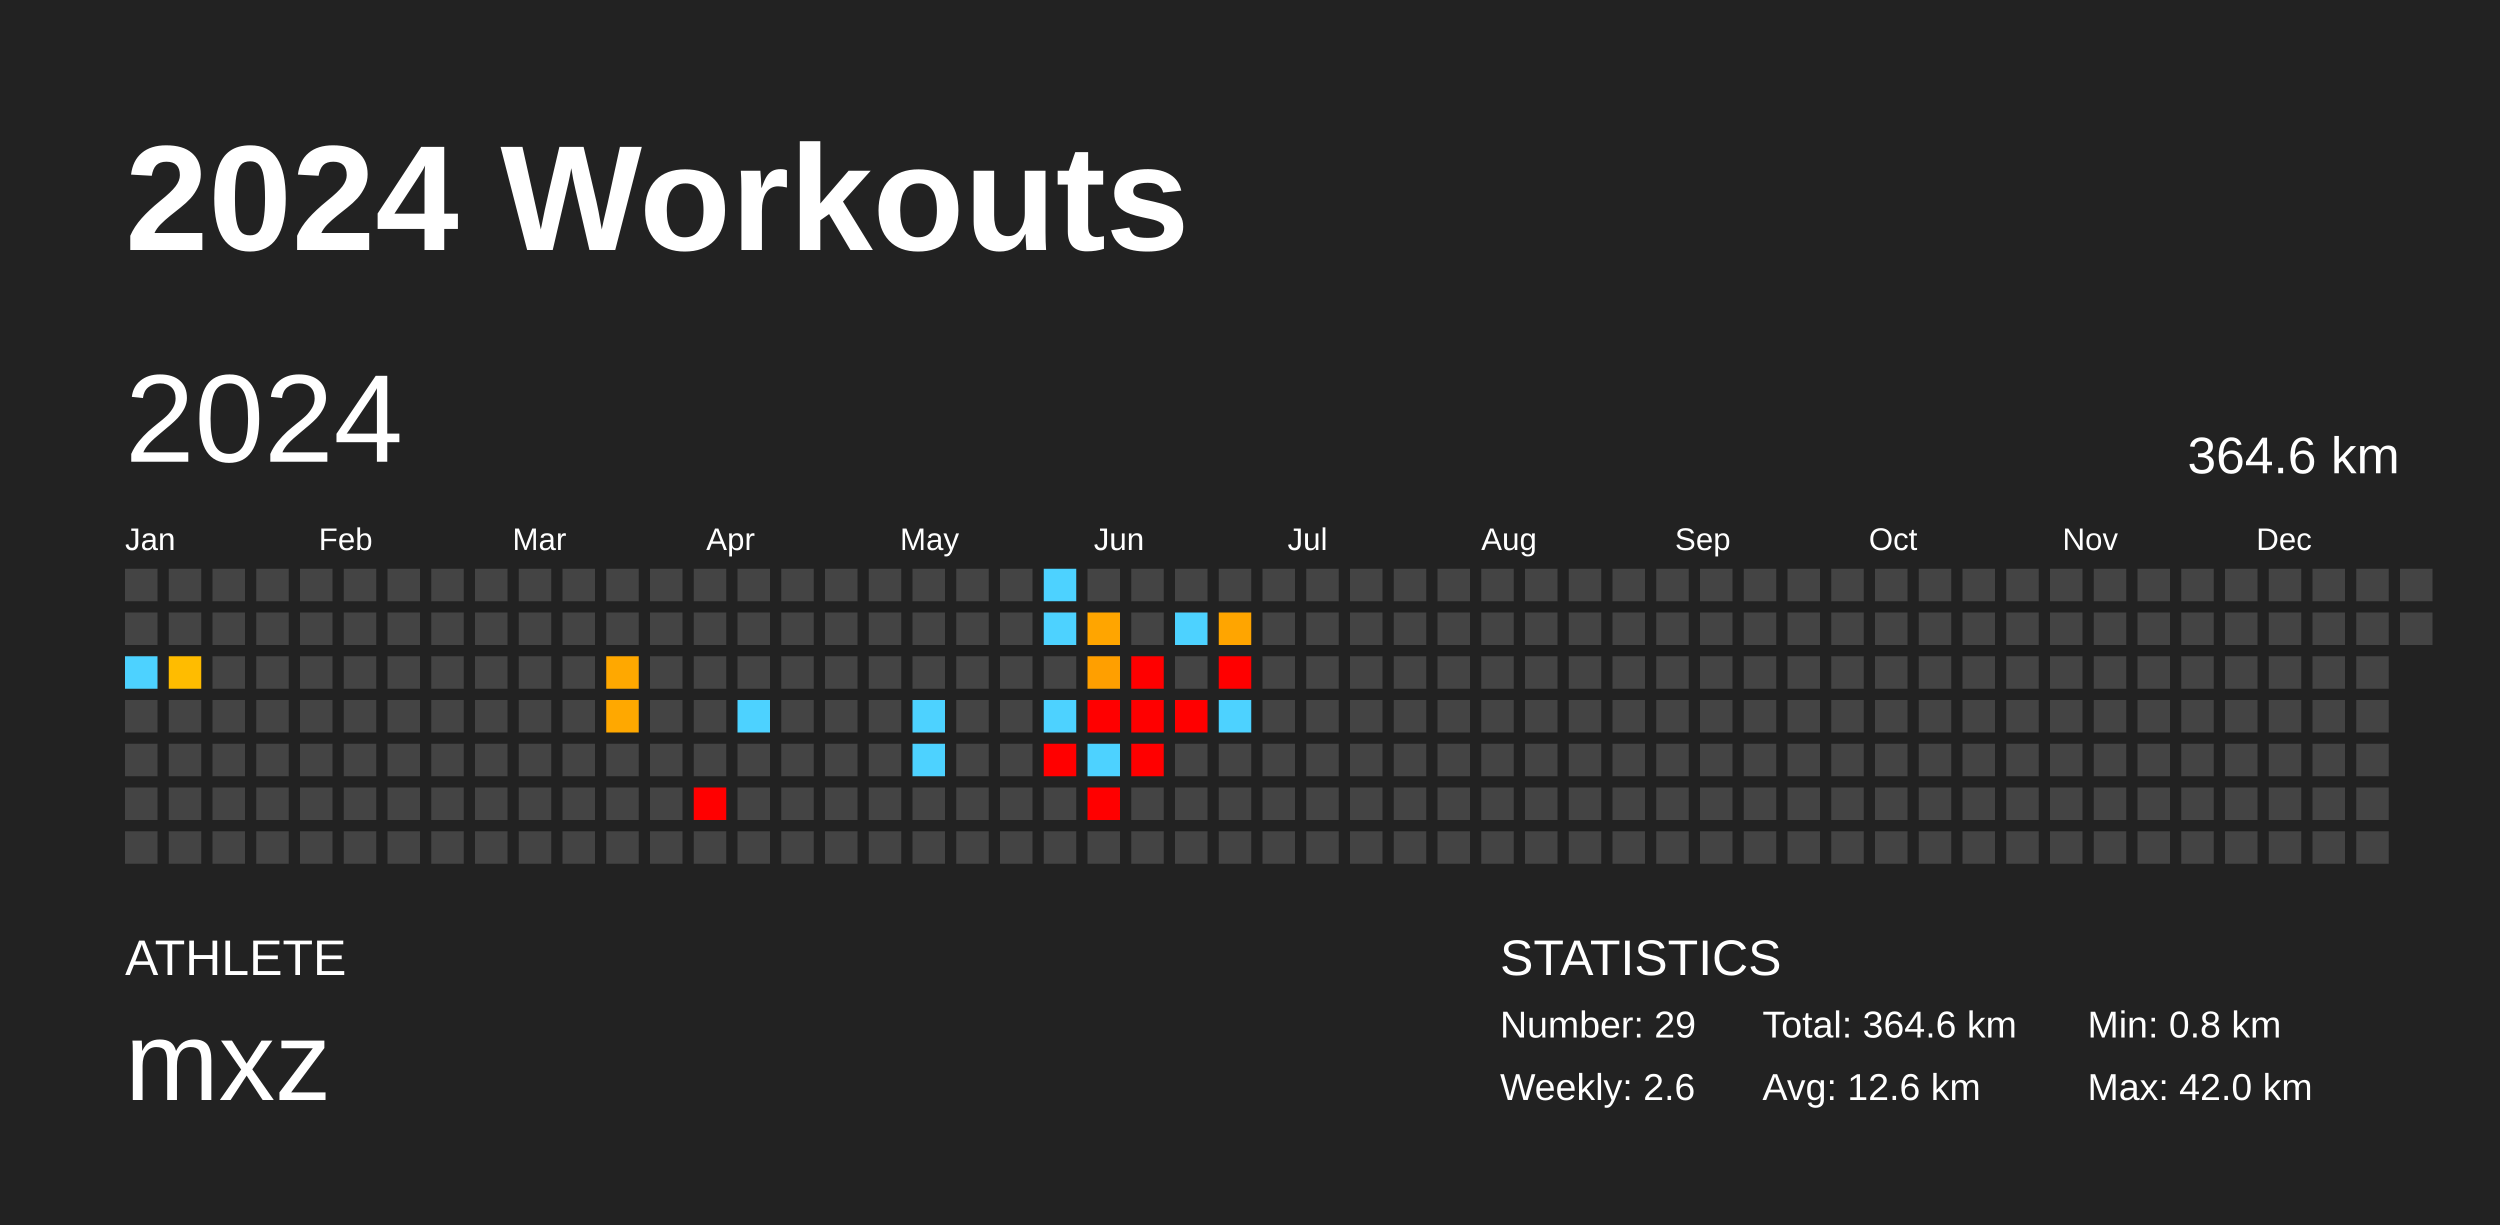
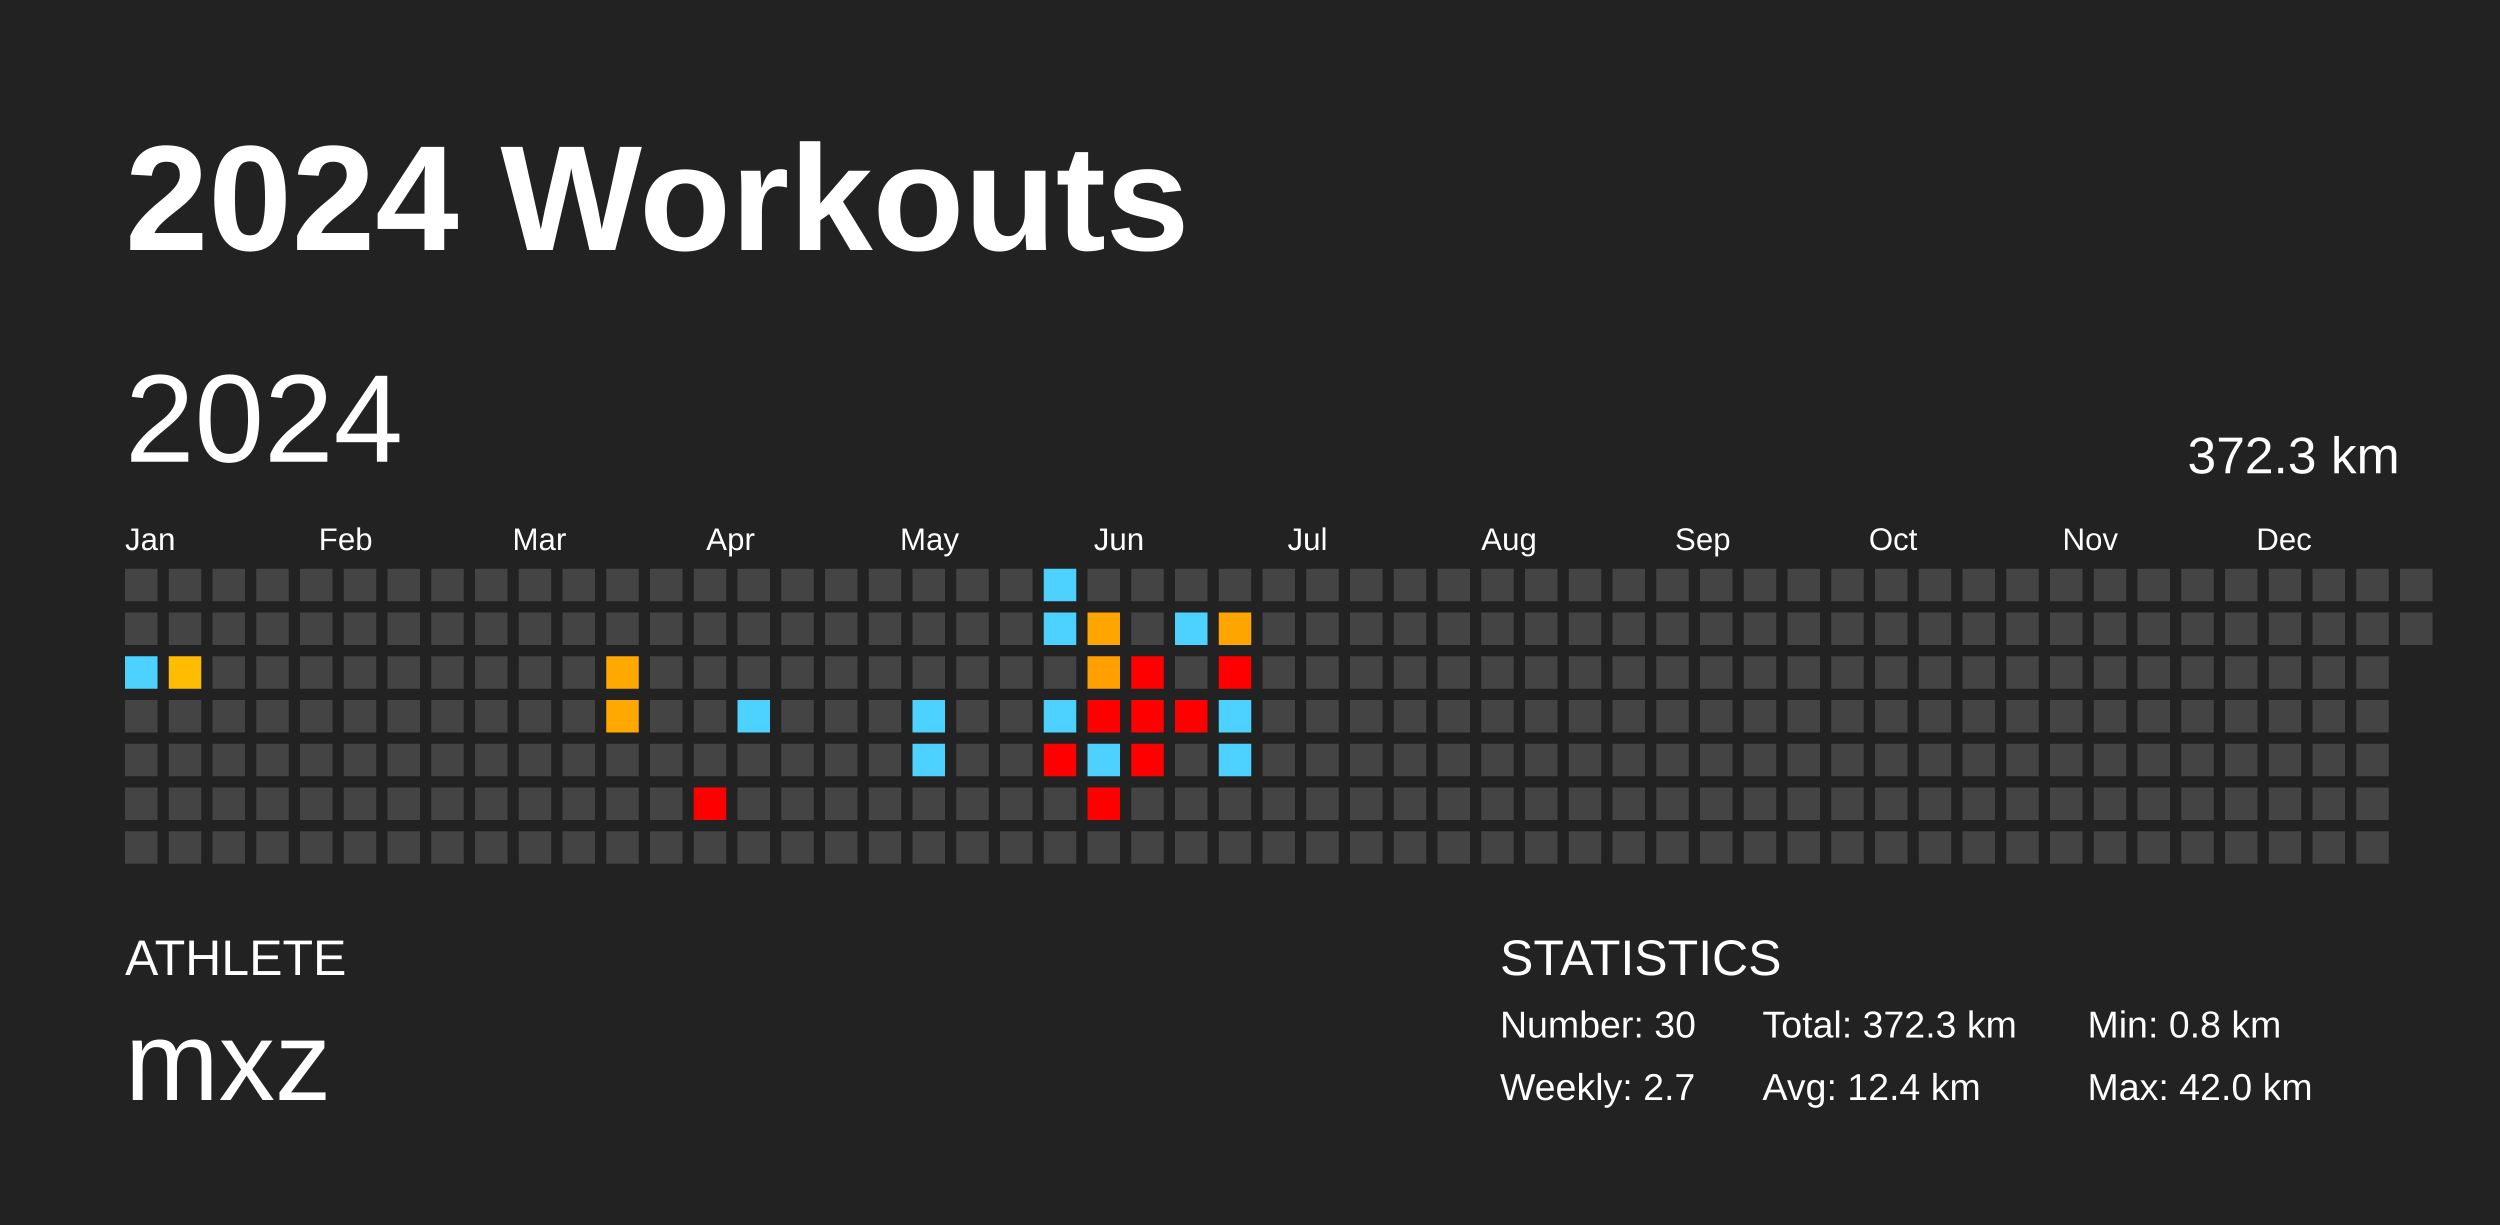
<svg xmlns="http://www.w3.org/2000/svg" baseProfile="full" height="98mm" version="1.1" viewBox="0,0,200,98" width="200mm">
  <defs />
  <rect fill="#222222" height="98" width="200" x="0" y="0" />
  <text fill="#FFFFFF" style="font-size:12px; font-family:Arial; font-weight:bold;" x="10" y="20">2024 Workouts</text>
  <text fill="#FFFFFF" style="font-size:4px; font-family:Arial" x="10" y="78">ATHLETE</text>
  <text fill="#FFFFFF" style="font-size:9px; font-family:Arial" x="10" y="88">mxz</text>
  <text fill="#FFFFFF" style="font-size:4px; font-family:Arial" x="120" y="78">STATISTICS</text>
-   <text fill="#FFFFFF" style="font-size:3px; font-family:Arial" x="120" y="83">Number: 29</text>
-   <text fill="#FFFFFF" style="font-size:3px; font-family:Arial" x="120" y="88">Weekly: 2.6</text>
-   <text fill="#FFFFFF" style="font-size:3px; font-family:Arial" x="141" y="83">Total: 364.6 km</text>
-   <text fill="#FFFFFF" style="font-size:3px; font-family:Arial" x="141" y="88">Avg: 12.6 km</text>
+   <text fill="#FFFFFF" style="font-size:3px; font-family:Arial" x="120" y="83">Number: 30</text>
+   <text fill="#FFFFFF" style="font-size:3px; font-family:Arial" x="120" y="88">Weekly: 2.7</text>
+   <text fill="#FFFFFF" style="font-size:3px; font-family:Arial" x="141" y="83">Total: 372.3 km</text>
+   <text fill="#FFFFFF" style="font-size:3px; font-family:Arial" x="141" y="88">Avg: 12.4 km</text>
  <text fill="#FFFFFF" style="font-size:3px; font-family:Arial" x="167" y="83">Min: 0.8 km</text>
  <text fill="#FFFFFF" style="font-size:3px; font-family:Arial" x="167" y="88">Max: 42.0 km</text>
  <text dominant-baseline="hanging" fill="#FFFFFF" style="font-size:10.0px; font-family:Arial;" x="10" y="30">2024</text>
-   <text dominant-baseline="hanging" fill="#FFFFFF" style="font-size:4.125px; font-family:Arial;" x="175" y="35">364.6 km</text>
+   <text dominant-baseline="hanging" fill="#FFFFFF" style="font-size:4.125px; font-family:Arial;" x="175" y="35">372.3 km</text>
  <text fill="#FFFFFF" style="font-size:2.5px; font-family:Arial" x="10.0" y="44">Jan</text>
  <text fill="#FFFFFF" style="font-size:2.5px; font-family:Arial" x="25.5" y="44">Feb</text>
  <text fill="#FFFFFF" style="font-size:2.5px; font-family:Arial" x="41.0" y="44">Mar</text>
  <text fill="#FFFFFF" style="font-size:2.5px; font-family:Arial" x="56.5" y="44">Apr</text>
  <text fill="#FFFFFF" style="font-size:2.5px; font-family:Arial" x="72.0" y="44">May</text>
  <text fill="#FFFFFF" style="font-size:2.5px; font-family:Arial" x="87.5" y="44">Jun</text>
  <text fill="#FFFFFF" style="font-size:2.5px; font-family:Arial" x="103.0" y="44">Jul</text>
  <text fill="#FFFFFF" style="font-size:2.5px; font-family:Arial" x="118.5" y="44">Aug</text>
  <text fill="#FFFFFF" style="font-size:2.5px; font-family:Arial" x="134.0" y="44">Sep</text>
  <text fill="#FFFFFF" style="font-size:2.5px; font-family:Arial" x="149.5" y="44">Oct</text>
  <text fill="#FFFFFF" style="font-size:2.5px; font-family:Arial" x="165.0" y="44">Nov</text>
  <text fill="#FFFFFF" style="font-size:2.5px; font-family:Arial" x="180.5" y="44">Dec</text>
  <rect fill="#444444" height="2.6" width="2.6" x="10.0" y="45.5" />
  <rect fill="#444444" height="2.6" width="2.6" x="10.0" y="49.0" />
  <rect fill="#4dd2ff" height="2.6" width="2.6" x="10.0" y="52.5" />
  <rect fill="#444444" height="2.6" width="2.6" x="10.0" y="56.0" />
  <rect fill="#444444" height="2.6" width="2.6" x="10.0" y="59.5" />
  <rect fill="#444444" height="2.6" width="2.6" x="10.0" y="63.0" />
  <rect fill="#444444" height="2.6" width="2.6" x="10.0" y="66.5" />
  <rect fill="#444444" height="2.6" width="2.6" x="13.5" y="45.5" />
  <rect fill="#444444" height="2.6" width="2.6" x="13.5" y="49.0" />
  <rect fill="#ffbc00" height="2.6" width="2.6" x="13.5" y="52.5" />
  <rect fill="#444444" height="2.6" width="2.6" x="13.5" y="56.0" />
  <rect fill="#444444" height="2.6" width="2.6" x="13.5" y="59.5" />
  <rect fill="#444444" height="2.6" width="2.6" x="13.5" y="63.0" />
  <rect fill="#444444" height="2.6" width="2.6" x="13.5" y="66.5" />
  <rect fill="#444444" height="2.6" width="2.6" x="17.0" y="45.5" />
  <rect fill="#444444" height="2.6" width="2.6" x="17.0" y="49.0" />
  <rect fill="#444444" height="2.6" width="2.6" x="17.0" y="52.5" />
  <rect fill="#444444" height="2.6" width="2.6" x="17.0" y="56.0" />
  <rect fill="#444444" height="2.6" width="2.6" x="17.0" y="59.5" />
  <rect fill="#444444" height="2.6" width="2.6" x="17.0" y="63.0" />
  <rect fill="#444444" height="2.6" width="2.6" x="17.0" y="66.5" />
  <rect fill="#444444" height="2.6" width="2.6" x="20.5" y="45.5" />
  <rect fill="#444444" height="2.6" width="2.6" x="20.5" y="49.0" />
  <rect fill="#444444" height="2.6" width="2.6" x="20.5" y="52.5" />
  <rect fill="#444444" height="2.6" width="2.6" x="20.5" y="56.0" />
  <rect fill="#444444" height="2.6" width="2.6" x="20.5" y="59.5" />
  <rect fill="#444444" height="2.6" width="2.6" x="20.5" y="63.0" />
  <rect fill="#444444" height="2.6" width="2.6" x="20.5" y="66.5" />
  <rect fill="#444444" height="2.6" width="2.6" x="24.0" y="45.5" />
  <rect fill="#444444" height="2.6" width="2.6" x="24.0" y="49.0" />
  <rect fill="#444444" height="2.6" width="2.6" x="24.0" y="52.5" />
  <rect fill="#444444" height="2.6" width="2.6" x="24.0" y="56.0" />
  <rect fill="#444444" height="2.6" width="2.6" x="24.0" y="59.5" />
  <rect fill="#444444" height="2.6" width="2.6" x="24.0" y="63.0" />
  <rect fill="#444444" height="2.6" width="2.6" x="24.0" y="66.5" />
  <rect fill="#444444" height="2.6" width="2.6" x="27.5" y="45.5" />
  <rect fill="#444444" height="2.6" width="2.6" x="27.5" y="49.0" />
  <rect fill="#444444" height="2.6" width="2.6" x="27.5" y="52.5" />
  <rect fill="#444444" height="2.6" width="2.6" x="27.5" y="56.0" />
  <rect fill="#444444" height="2.6" width="2.6" x="27.5" y="59.5" />
  <rect fill="#444444" height="2.6" width="2.6" x="27.5" y="63.0" />
  <rect fill="#444444" height="2.6" width="2.6" x="27.5" y="66.5" />
  <rect fill="#444444" height="2.6" width="2.6" x="31.0" y="45.5" />
  <rect fill="#444444" height="2.6" width="2.6" x="31.0" y="49.0" />
  <rect fill="#444444" height="2.6" width="2.6" x="31.0" y="52.5" />
  <rect fill="#444444" height="2.6" width="2.6" x="31.0" y="56.0" />
  <rect fill="#444444" height="2.6" width="2.6" x="31.0" y="59.5" />
  <rect fill="#444444" height="2.6" width="2.6" x="31.0" y="63.0" />
  <rect fill="#444444" height="2.6" width="2.6" x="31.0" y="66.5" />
  <rect fill="#444444" height="2.6" width="2.6" x="34.5" y="45.5" />
  <rect fill="#444444" height="2.6" width="2.6" x="34.5" y="49.0" />
  <rect fill="#444444" height="2.6" width="2.6" x="34.5" y="52.5" />
  <rect fill="#444444" height="2.6" width="2.6" x="34.5" y="56.0" />
  <rect fill="#444444" height="2.6" width="2.6" x="34.5" y="59.5" />
  <rect fill="#444444" height="2.6" width="2.6" x="34.5" y="63.0" />
  <rect fill="#444444" height="2.6" width="2.6" x="34.5" y="66.5" />
  <rect fill="#444444" height="2.6" width="2.6" x="38.0" y="45.5" />
  <rect fill="#444444" height="2.6" width="2.6" x="38.0" y="49.0" />
  <rect fill="#444444" height="2.6" width="2.6" x="38.0" y="52.5" />
  <rect fill="#444444" height="2.6" width="2.6" x="38.0" y="56.0" />
  <rect fill="#444444" height="2.6" width="2.6" x="38.0" y="59.5" />
  <rect fill="#444444" height="2.6" width="2.6" x="38.0" y="63.0" />
  <rect fill="#444444" height="2.6" width="2.6" x="38.0" y="66.5" />
  <rect fill="#444444" height="2.6" width="2.6" x="41.5" y="45.5" />
  <rect fill="#444444" height="2.6" width="2.6" x="41.5" y="49.0" />
  <rect fill="#444444" height="2.6" width="2.6" x="41.5" y="52.5" />
  <rect fill="#444444" height="2.6" width="2.6" x="41.5" y="56.0" />
  <rect fill="#444444" height="2.6" width="2.6" x="41.5" y="59.5" />
  <rect fill="#444444" height="2.6" width="2.6" x="41.5" y="63.0" />
  <rect fill="#444444" height="2.6" width="2.6" x="41.5" y="66.5" />
  <rect fill="#444444" height="2.6" width="2.6" x="45.0" y="45.5" />
  <rect fill="#444444" height="2.6" width="2.6" x="45.0" y="49.0" />
  <rect fill="#444444" height="2.6" width="2.6" x="45.0" y="52.5" />
  <rect fill="#444444" height="2.6" width="2.6" x="45.0" y="56.0" />
  <rect fill="#444444" height="2.6" width="2.6" x="45.0" y="59.5" />
  <rect fill="#444444" height="2.6" width="2.6" x="45.0" y="63.0" />
  <rect fill="#444444" height="2.6" width="2.6" x="45.0" y="66.5" />
  <rect fill="#444444" height="2.6" width="2.6" x="48.5" y="45.5" />
  <rect fill="#444444" height="2.6" width="2.6" x="48.5" y="49.0" />
  <rect fill="#ffa800" height="2.6" width="2.6" x="48.5" y="52.5" />
  <rect fill="#ffa800" height="2.6" width="2.6" x="48.5" y="56.0" />
  <rect fill="#444444" height="2.6" width="2.6" x="48.5" y="59.5" />
  <rect fill="#444444" height="2.6" width="2.6" x="48.5" y="63.0" />
  <rect fill="#444444" height="2.6" width="2.6" x="48.5" y="66.5" />
  <rect fill="#444444" height="2.6" width="2.6" x="52.0" y="45.5" />
  <rect fill="#444444" height="2.6" width="2.6" x="52.0" y="49.0" />
  <rect fill="#444444" height="2.6" width="2.6" x="52.0" y="52.5" />
  <rect fill="#444444" height="2.6" width="2.6" x="52.0" y="56.0" />
  <rect fill="#444444" height="2.6" width="2.6" x="52.0" y="59.5" />
  <rect fill="#444444" height="2.6" width="2.6" x="52.0" y="63.0" />
  <rect fill="#444444" height="2.6" width="2.6" x="52.0" y="66.5" />
  <rect fill="#444444" height="2.6" width="2.6" x="55.5" y="45.5" />
  <rect fill="#444444" height="2.6" width="2.6" x="55.5" y="49.0" />
  <rect fill="#444444" height="2.6" width="2.6" x="55.5" y="52.5" />
  <rect fill="#444444" height="2.6" width="2.6" x="55.5" y="56.0" />
  <rect fill="#444444" height="2.6" width="2.6" x="55.5" y="59.5" />
  <rect fill="red" height="2.6" width="2.6" x="55.5" y="63.0" />
  <rect fill="#444444" height="2.6" width="2.6" x="55.5" y="66.5" />
  <rect fill="#444444" height="2.6" width="2.6" x="59.0" y="45.5" />
  <rect fill="#444444" height="2.6" width="2.6" x="59.0" y="49.0" />
  <rect fill="#444444" height="2.6" width="2.6" x="59.0" y="52.5" />
  <rect fill="#4dd2ff" height="2.6" width="2.6" x="59.0" y="56.0" />
  <rect fill="#444444" height="2.6" width="2.6" x="59.0" y="59.5" />
  <rect fill="#444444" height="2.6" width="2.6" x="59.0" y="63.0" />
  <rect fill="#444444" height="2.6" width="2.6" x="59.0" y="66.5" />
  <rect fill="#444444" height="2.6" width="2.6" x="62.5" y="45.5" />
  <rect fill="#444444" height="2.6" width="2.6" x="62.5" y="49.0" />
  <rect fill="#444444" height="2.6" width="2.6" x="62.5" y="52.5" />
  <rect fill="#444444" height="2.6" width="2.6" x="62.5" y="56.0" />
  <rect fill="#444444" height="2.6" width="2.6" x="62.5" y="59.5" />
  <rect fill="#444444" height="2.6" width="2.6" x="62.5" y="63.0" />
  <rect fill="#444444" height="2.6" width="2.6" x="62.5" y="66.5" />
  <rect fill="#444444" height="2.6" width="2.6" x="66.0" y="45.5" />
  <rect fill="#444444" height="2.6" width="2.6" x="66.0" y="49.0" />
  <rect fill="#444444" height="2.6" width="2.6" x="66.0" y="52.5" />
  <rect fill="#444444" height="2.6" width="2.6" x="66.0" y="56.0" />
  <rect fill="#444444" height="2.6" width="2.6" x="66.0" y="59.5" />
  <rect fill="#444444" height="2.6" width="2.6" x="66.0" y="63.0" />
  <rect fill="#444444" height="2.6" width="2.6" x="66.0" y="66.5" />
  <rect fill="#444444" height="2.6" width="2.6" x="69.5" y="45.5" />
  <rect fill="#444444" height="2.6" width="2.6" x="69.5" y="49.0" />
  <rect fill="#444444" height="2.6" width="2.6" x="69.5" y="52.5" />
  <rect fill="#444444" height="2.6" width="2.6" x="69.5" y="56.0" />
  <rect fill="#444444" height="2.6" width="2.6" x="69.5" y="59.5" />
  <rect fill="#444444" height="2.6" width="2.6" x="69.5" y="63.0" />
  <rect fill="#444444" height="2.6" width="2.6" x="69.5" y="66.5" />
  <rect fill="#444444" height="2.6" width="2.6" x="73.0" y="45.5" />
  <rect fill="#444444" height="2.6" width="2.6" x="73.0" y="49.0" />
  <rect fill="#444444" height="2.6" width="2.6" x="73.0" y="52.5" />
  <rect fill="#4dd2ff" height="2.6" width="2.6" x="73.0" y="56.0" />
  <rect fill="#4dd2ff" height="2.6" width="2.6" x="73.0" y="59.5" />
  <rect fill="#444444" height="2.6" width="2.6" x="73.0" y="63.0" />
  <rect fill="#444444" height="2.6" width="2.6" x="73.0" y="66.5" />
  <rect fill="#444444" height="2.6" width="2.6" x="76.5" y="45.5" />
  <rect fill="#444444" height="2.6" width="2.6" x="76.5" y="49.0" />
  <rect fill="#444444" height="2.6" width="2.6" x="76.5" y="52.5" />
  <rect fill="#444444" height="2.6" width="2.6" x="76.5" y="56.0" />
  <rect fill="#444444" height="2.6" width="2.6" x="76.5" y="59.5" />
  <rect fill="#444444" height="2.6" width="2.6" x="76.5" y="63.0" />
  <rect fill="#444444" height="2.6" width="2.6" x="76.5" y="66.5" />
  <rect fill="#444444" height="2.6" width="2.6" x="80.0" y="45.5" />
  <rect fill="#444444" height="2.6" width="2.6" x="80.0" y="49.0" />
  <rect fill="#444444" height="2.6" width="2.6" x="80.0" y="52.5" />
  <rect fill="#444444" height="2.6" width="2.6" x="80.0" y="56.0" />
  <rect fill="#444444" height="2.6" width="2.6" x="80.0" y="59.5" />
  <rect fill="#444444" height="2.6" width="2.6" x="80.0" y="63.0" />
  <rect fill="#444444" height="2.6" width="2.6" x="80.0" y="66.5" />
  <rect fill="#4dd2ff" height="2.6" width="2.6" x="83.5" y="45.5" />
  <rect fill="#4dd2ff" height="2.6" width="2.6" x="83.5" y="49.0" />
  <rect fill="#444444" height="2.6" width="2.6" x="83.5" y="52.5" />
  <rect fill="#4dd2ff" height="2.6" width="2.6" x="83.5" y="56.0" />
  <rect fill="red" height="2.6" width="2.6" x="83.5" y="59.5" />
  <rect fill="#444444" height="2.6" width="2.6" x="83.5" y="63.0" />
  <rect fill="#444444" height="2.6" width="2.6" x="83.5" y="66.5" />
  <rect fill="#444444" height="2.6" width="2.6" x="87.0" y="45.5" />
  <rect fill="#ffa500" height="2.6" width="2.6" x="87.0" y="49.0" />
  <rect fill="#ff9f00" height="2.6" width="2.6" x="87.0" y="52.5" />
  <rect fill="red" height="2.6" width="2.6" x="87.0" y="56.0" />
  <rect fill="#4dd2ff" height="2.6" width="2.6" x="87.0" y="59.5" />
  <rect fill="red" height="2.6" width="2.6" x="87.0" y="63.0" />
  <rect fill="#444444" height="2.6" width="2.6" x="87.0" y="66.5" />
  <rect fill="#444444" height="2.6" width="2.6" x="90.5" y="45.5" />
  <rect fill="#444444" height="2.6" width="2.6" x="90.5" y="49.0" />
  <rect fill="red" height="2.6" width="2.6" x="90.5" y="52.5" />
  <rect fill="red" height="2.6" width="2.6" x="90.5" y="56.0" />
  <rect fill="red" height="2.6" width="2.6" x="90.5" y="59.5" />
  <rect fill="#444444" height="2.6" width="2.6" x="90.5" y="63.0" />
  <rect fill="#444444" height="2.6" width="2.6" x="90.5" y="66.5" />
  <rect fill="#444444" height="2.6" width="2.6" x="94.0" y="45.5" />
  <rect fill="#4dd2ff" height="2.6" width="2.6" x="94.0" y="49.0" />
  <rect fill="#444444" height="2.6" width="2.6" x="94.0" y="52.5" />
  <rect fill="red" height="2.6" width="2.6" x="94.0" y="56.0" />
  <rect fill="#444444" height="2.6" width="2.6" x="94.0" y="59.5" />
  <rect fill="#444444" height="2.6" width="2.6" x="94.0" y="63.0" />
  <rect fill="#444444" height="2.6" width="2.6" x="94.0" y="66.5" />
  <rect fill="#444444" height="2.6" width="2.6" x="97.5" y="45.5" />
  <rect fill="#ffa500" height="2.6" width="2.6" x="97.5" y="49.0" />
  <rect fill="red" height="2.6" width="2.6" x="97.5" y="52.5" />
  <rect fill="#4dd2ff" height="2.6" width="2.6" x="97.5" y="56.0" />
-   <rect fill="#444444" height="2.6" width="2.6" x="97.5" y="59.5" />
+   <rect fill="#4dd2ff" height="2.6" width="2.6" x="97.5" y="59.5" />
  <rect fill="#444444" height="2.6" width="2.6" x="97.5" y="63.0" />
  <rect fill="#444444" height="2.6" width="2.6" x="97.5" y="66.5" />
  <rect fill="#444444" height="2.6" width="2.6" x="101.0" y="45.5" />
  <rect fill="#444444" height="2.6" width="2.6" x="101.0" y="49.0" />
  <rect fill="#444444" height="2.6" width="2.6" x="101.0" y="52.5" />
  <rect fill="#444444" height="2.6" width="2.6" x="101.0" y="56.0" />
  <rect fill="#444444" height="2.6" width="2.6" x="101.0" y="59.5" />
  <rect fill="#444444" height="2.6" width="2.6" x="101.0" y="63.0" />
  <rect fill="#444444" height="2.6" width="2.6" x="101.0" y="66.5" />
  <rect fill="#444444" height="2.6" width="2.6" x="104.5" y="45.5" />
  <rect fill="#444444" height="2.6" width="2.6" x="104.5" y="49.0" />
  <rect fill="#444444" height="2.6" width="2.6" x="104.5" y="52.5" />
  <rect fill="#444444" height="2.6" width="2.6" x="104.5" y="56.0" />
  <rect fill="#444444" height="2.6" width="2.6" x="104.5" y="59.5" />
  <rect fill="#444444" height="2.6" width="2.6" x="104.5" y="63.0" />
  <rect fill="#444444" height="2.6" width="2.6" x="104.5" y="66.5" />
  <rect fill="#444444" height="2.6" width="2.6" x="108.0" y="45.5" />
  <rect fill="#444444" height="2.6" width="2.6" x="108.0" y="49.0" />
  <rect fill="#444444" height="2.6" width="2.6" x="108.0" y="52.5" />
  <rect fill="#444444" height="2.6" width="2.6" x="108.0" y="56.0" />
  <rect fill="#444444" height="2.6" width="2.6" x="108.0" y="59.5" />
  <rect fill="#444444" height="2.6" width="2.6" x="108.0" y="63.0" />
  <rect fill="#444444" height="2.6" width="2.6" x="108.0" y="66.5" />
  <rect fill="#444444" height="2.6" width="2.6" x="111.5" y="45.5" />
  <rect fill="#444444" height="2.6" width="2.6" x="111.5" y="49.0" />
  <rect fill="#444444" height="2.6" width="2.6" x="111.5" y="52.5" />
  <rect fill="#444444" height="2.6" width="2.6" x="111.5" y="56.0" />
  <rect fill="#444444" height="2.6" width="2.6" x="111.5" y="59.5" />
  <rect fill="#444444" height="2.6" width="2.6" x="111.5" y="63.0" />
  <rect fill="#444444" height="2.6" width="2.6" x="111.5" y="66.5" />
  <rect fill="#444444" height="2.6" width="2.6" x="115.0" y="45.5" />
  <rect fill="#444444" height="2.6" width="2.6" x="115.0" y="49.0" />
  <rect fill="#444444" height="2.6" width="2.6" x="115.0" y="52.5" />
  <rect fill="#444444" height="2.6" width="2.6" x="115.0" y="56.0" />
  <rect fill="#444444" height="2.6" width="2.6" x="115.0" y="59.5" />
  <rect fill="#444444" height="2.6" width="2.6" x="115.0" y="63.0" />
  <rect fill="#444444" height="2.6" width="2.6" x="115.0" y="66.5" />
  <rect fill="#444444" height="2.6" width="2.6" x="118.5" y="45.5" />
  <rect fill="#444444" height="2.6" width="2.6" x="118.5" y="49.0" />
  <rect fill="#444444" height="2.6" width="2.6" x="118.5" y="52.5" />
  <rect fill="#444444" height="2.6" width="2.6" x="118.5" y="56.0" />
  <rect fill="#444444" height="2.6" width="2.6" x="118.5" y="59.5" />
  <rect fill="#444444" height="2.6" width="2.6" x="118.5" y="63.0" />
  <rect fill="#444444" height="2.6" width="2.6" x="118.5" y="66.5" />
  <rect fill="#444444" height="2.6" width="2.6" x="122.0" y="45.5" />
  <rect fill="#444444" height="2.6" width="2.6" x="122.0" y="49.0" />
  <rect fill="#444444" height="2.6" width="2.6" x="122.0" y="52.5" />
  <rect fill="#444444" height="2.6" width="2.6" x="122.0" y="56.0" />
  <rect fill="#444444" height="2.6" width="2.6" x="122.0" y="59.5" />
  <rect fill="#444444" height="2.6" width="2.6" x="122.0" y="63.0" />
  <rect fill="#444444" height="2.6" width="2.6" x="122.0" y="66.5" />
  <rect fill="#444444" height="2.6" width="2.6" x="125.5" y="45.5" />
  <rect fill="#444444" height="2.6" width="2.6" x="125.5" y="49.0" />
  <rect fill="#444444" height="2.6" width="2.6" x="125.5" y="52.5" />
  <rect fill="#444444" height="2.6" width="2.6" x="125.5" y="56.0" />
  <rect fill="#444444" height="2.6" width="2.6" x="125.5" y="59.5" />
  <rect fill="#444444" height="2.6" width="2.6" x="125.5" y="63.0" />
  <rect fill="#444444" height="2.6" width="2.6" x="125.5" y="66.5" />
  <rect fill="#444444" height="2.6" width="2.6" x="129.0" y="45.5" />
  <rect fill="#444444" height="2.6" width="2.6" x="129.0" y="49.0" />
  <rect fill="#444444" height="2.6" width="2.6" x="129.0" y="52.5" />
  <rect fill="#444444" height="2.6" width="2.6" x="129.0" y="56.0" />
  <rect fill="#444444" height="2.6" width="2.6" x="129.0" y="59.5" />
  <rect fill="#444444" height="2.6" width="2.6" x="129.0" y="63.0" />
  <rect fill="#444444" height="2.6" width="2.6" x="129.0" y="66.5" />
  <rect fill="#444444" height="2.6" width="2.6" x="132.5" y="45.5" />
  <rect fill="#444444" height="2.6" width="2.6" x="132.5" y="49.0" />
  <rect fill="#444444" height="2.6" width="2.6" x="132.5" y="52.5" />
  <rect fill="#444444" height="2.6" width="2.6" x="132.5" y="56.0" />
  <rect fill="#444444" height="2.6" width="2.6" x="132.5" y="59.5" />
  <rect fill="#444444" height="2.6" width="2.6" x="132.5" y="63.0" />
  <rect fill="#444444" height="2.6" width="2.6" x="132.5" y="66.5" />
  <rect fill="#444444" height="2.6" width="2.6" x="136.0" y="45.5" />
  <rect fill="#444444" height="2.6" width="2.6" x="136.0" y="49.0" />
  <rect fill="#444444" height="2.6" width="2.6" x="136.0" y="52.5" />
  <rect fill="#444444" height="2.6" width="2.6" x="136.0" y="56.0" />
  <rect fill="#444444" height="2.6" width="2.6" x="136.0" y="59.5" />
  <rect fill="#444444" height="2.6" width="2.6" x="136.0" y="63.0" />
  <rect fill="#444444" height="2.6" width="2.6" x="136.0" y="66.5" />
  <rect fill="#444444" height="2.6" width="2.6" x="139.5" y="45.5" />
  <rect fill="#444444" height="2.6" width="2.6" x="139.5" y="49.0" />
  <rect fill="#444444" height="2.6" width="2.6" x="139.5" y="52.5" />
  <rect fill="#444444" height="2.6" width="2.6" x="139.5" y="56.0" />
  <rect fill="#444444" height="2.6" width="2.6" x="139.5" y="59.5" />
  <rect fill="#444444" height="2.6" width="2.6" x="139.5" y="63.0" />
  <rect fill="#444444" height="2.6" width="2.6" x="139.5" y="66.5" />
  <rect fill="#444444" height="2.6" width="2.6" x="143.0" y="45.5" />
  <rect fill="#444444" height="2.6" width="2.6" x="143.0" y="49.0" />
  <rect fill="#444444" height="2.6" width="2.6" x="143.0" y="52.5" />
  <rect fill="#444444" height="2.6" width="2.6" x="143.0" y="56.0" />
  <rect fill="#444444" height="2.6" width="2.6" x="143.0" y="59.5" />
  <rect fill="#444444" height="2.6" width="2.6" x="143.0" y="63.0" />
  <rect fill="#444444" height="2.6" width="2.6" x="143.0" y="66.5" />
  <rect fill="#444444" height="2.6" width="2.6" x="146.5" y="45.5" />
  <rect fill="#444444" height="2.6" width="2.6" x="146.5" y="49.0" />
  <rect fill="#444444" height="2.6" width="2.6" x="146.5" y="52.5" />
  <rect fill="#444444" height="2.6" width="2.6" x="146.5" y="56.0" />
  <rect fill="#444444" height="2.6" width="2.6" x="146.5" y="59.5" />
  <rect fill="#444444" height="2.6" width="2.6" x="146.5" y="63.0" />
  <rect fill="#444444" height="2.6" width="2.6" x="146.5" y="66.5" />
  <rect fill="#444444" height="2.6" width="2.6" x="150.0" y="45.5" />
  <rect fill="#444444" height="2.6" width="2.6" x="150.0" y="49.0" />
  <rect fill="#444444" height="2.6" width="2.6" x="150.0" y="52.5" />
  <rect fill="#444444" height="2.6" width="2.6" x="150.0" y="56.0" />
  <rect fill="#444444" height="2.6" width="2.6" x="150.0" y="59.5" />
  <rect fill="#444444" height="2.6" width="2.6" x="150.0" y="63.0" />
  <rect fill="#444444" height="2.6" width="2.6" x="150.0" y="66.5" />
  <rect fill="#444444" height="2.6" width="2.6" x="153.5" y="45.5" />
  <rect fill="#444444" height="2.6" width="2.6" x="153.5" y="49.0" />
  <rect fill="#444444" height="2.6" width="2.6" x="153.5" y="52.5" />
  <rect fill="#444444" height="2.6" width="2.6" x="153.5" y="56.0" />
  <rect fill="#444444" height="2.6" width="2.6" x="153.5" y="59.5" />
  <rect fill="#444444" height="2.6" width="2.6" x="153.5" y="63.0" />
  <rect fill="#444444" height="2.6" width="2.6" x="153.5" y="66.5" />
  <rect fill="#444444" height="2.6" width="2.6" x="157.0" y="45.5" />
  <rect fill="#444444" height="2.6" width="2.6" x="157.0" y="49.0" />
  <rect fill="#444444" height="2.6" width="2.6" x="157.0" y="52.5" />
  <rect fill="#444444" height="2.6" width="2.6" x="157.0" y="56.0" />
  <rect fill="#444444" height="2.6" width="2.6" x="157.0" y="59.5" />
  <rect fill="#444444" height="2.6" width="2.6" x="157.0" y="63.0" />
  <rect fill="#444444" height="2.6" width="2.6" x="157.0" y="66.5" />
  <rect fill="#444444" height="2.6" width="2.6" x="160.5" y="45.5" />
  <rect fill="#444444" height="2.6" width="2.6" x="160.5" y="49.0" />
  <rect fill="#444444" height="2.6" width="2.6" x="160.5" y="52.5" />
  <rect fill="#444444" height="2.6" width="2.6" x="160.5" y="56.0" />
  <rect fill="#444444" height="2.6" width="2.6" x="160.5" y="59.5" />
  <rect fill="#444444" height="2.6" width="2.6" x="160.5" y="63.0" />
  <rect fill="#444444" height="2.6" width="2.6" x="160.5" y="66.5" />
  <rect fill="#444444" height="2.6" width="2.6" x="164.0" y="45.5" />
  <rect fill="#444444" height="2.6" width="2.6" x="164.0" y="49.0" />
  <rect fill="#444444" height="2.6" width="2.6" x="164.0" y="52.5" />
  <rect fill="#444444" height="2.6" width="2.6" x="164.0" y="56.0" />
  <rect fill="#444444" height="2.6" width="2.6" x="164.0" y="59.5" />
  <rect fill="#444444" height="2.6" width="2.6" x="164.0" y="63.0" />
  <rect fill="#444444" height="2.6" width="2.6" x="164.0" y="66.5" />
  <rect fill="#444444" height="2.6" width="2.6" x="167.5" y="45.5" />
  <rect fill="#444444" height="2.6" width="2.6" x="167.5" y="49.0" />
  <rect fill="#444444" height="2.6" width="2.6" x="167.5" y="52.5" />
  <rect fill="#444444" height="2.6" width="2.6" x="167.5" y="56.0" />
  <rect fill="#444444" height="2.6" width="2.6" x="167.5" y="59.5" />
  <rect fill="#444444" height="2.6" width="2.6" x="167.5" y="63.0" />
  <rect fill="#444444" height="2.6" width="2.6" x="167.5" y="66.5" />
  <rect fill="#444444" height="2.6" width="2.6" x="171.0" y="45.5" />
  <rect fill="#444444" height="2.6" width="2.6" x="171.0" y="49.0" />
  <rect fill="#444444" height="2.6" width="2.6" x="171.0" y="52.5" />
  <rect fill="#444444" height="2.6" width="2.6" x="171.0" y="56.0" />
  <rect fill="#444444" height="2.6" width="2.6" x="171.0" y="59.5" />
  <rect fill="#444444" height="2.6" width="2.6" x="171.0" y="63.0" />
  <rect fill="#444444" height="2.6" width="2.6" x="171.0" y="66.5" />
  <rect fill="#444444" height="2.6" width="2.6" x="174.5" y="45.5" />
  <rect fill="#444444" height="2.6" width="2.6" x="174.5" y="49.0" />
  <rect fill="#444444" height="2.6" width="2.6" x="174.5" y="52.5" />
  <rect fill="#444444" height="2.6" width="2.6" x="174.5" y="56.0" />
  <rect fill="#444444" height="2.6" width="2.6" x="174.5" y="59.5" />
  <rect fill="#444444" height="2.6" width="2.6" x="174.5" y="63.0" />
  <rect fill="#444444" height="2.6" width="2.6" x="174.5" y="66.5" />
  <rect fill="#444444" height="2.6" width="2.6" x="178.0" y="45.5" />
  <rect fill="#444444" height="2.6" width="2.6" x="178.0" y="49.0" />
  <rect fill="#444444" height="2.6" width="2.6" x="178.0" y="52.5" />
  <rect fill="#444444" height="2.6" width="2.6" x="178.0" y="56.0" />
  <rect fill="#444444" height="2.6" width="2.6" x="178.0" y="59.5" />
  <rect fill="#444444" height="2.6" width="2.6" x="178.0" y="63.0" />
  <rect fill="#444444" height="2.6" width="2.6" x="178.0" y="66.5" />
  <rect fill="#444444" height="2.6" width="2.6" x="181.5" y="45.5" />
  <rect fill="#444444" height="2.6" width="2.6" x="181.5" y="49.0" />
  <rect fill="#444444" height="2.6" width="2.6" x="181.5" y="52.5" />
  <rect fill="#444444" height="2.6" width="2.6" x="181.5" y="56.0" />
  <rect fill="#444444" height="2.6" width="2.6" x="181.5" y="59.5" />
  <rect fill="#444444" height="2.6" width="2.6" x="181.5" y="63.0" />
  <rect fill="#444444" height="2.6" width="2.6" x="181.5" y="66.5" />
  <rect fill="#444444" height="2.6" width="2.6" x="185.0" y="45.5" />
  <rect fill="#444444" height="2.6" width="2.6" x="185.0" y="49.0" />
  <rect fill="#444444" height="2.6" width="2.6" x="185.0" y="52.5" />
  <rect fill="#444444" height="2.6" width="2.6" x="185.0" y="56.0" />
  <rect fill="#444444" height="2.6" width="2.6" x="185.0" y="59.5" />
  <rect fill="#444444" height="2.6" width="2.6" x="185.0" y="63.0" />
  <rect fill="#444444" height="2.6" width="2.6" x="185.0" y="66.5" />
  <rect fill="#444444" height="2.6" width="2.6" x="188.5" y="45.5" />
  <rect fill="#444444" height="2.6" width="2.6" x="188.5" y="49.0" />
  <rect fill="#444444" height="2.6" width="2.6" x="188.5" y="52.5" />
  <rect fill="#444444" height="2.6" width="2.6" x="188.5" y="56.0" />
  <rect fill="#444444" height="2.6" width="2.6" x="188.5" y="59.5" />
  <rect fill="#444444" height="2.6" width="2.6" x="188.5" y="63.0" />
  <rect fill="#444444" height="2.6" width="2.6" x="188.5" y="66.5" />
  <rect fill="#444444" height="2.6" width="2.6" x="192.0" y="45.5" />
  <rect fill="#444444" height="2.6" width="2.6" x="192.0" y="49.0" />
</svg>
